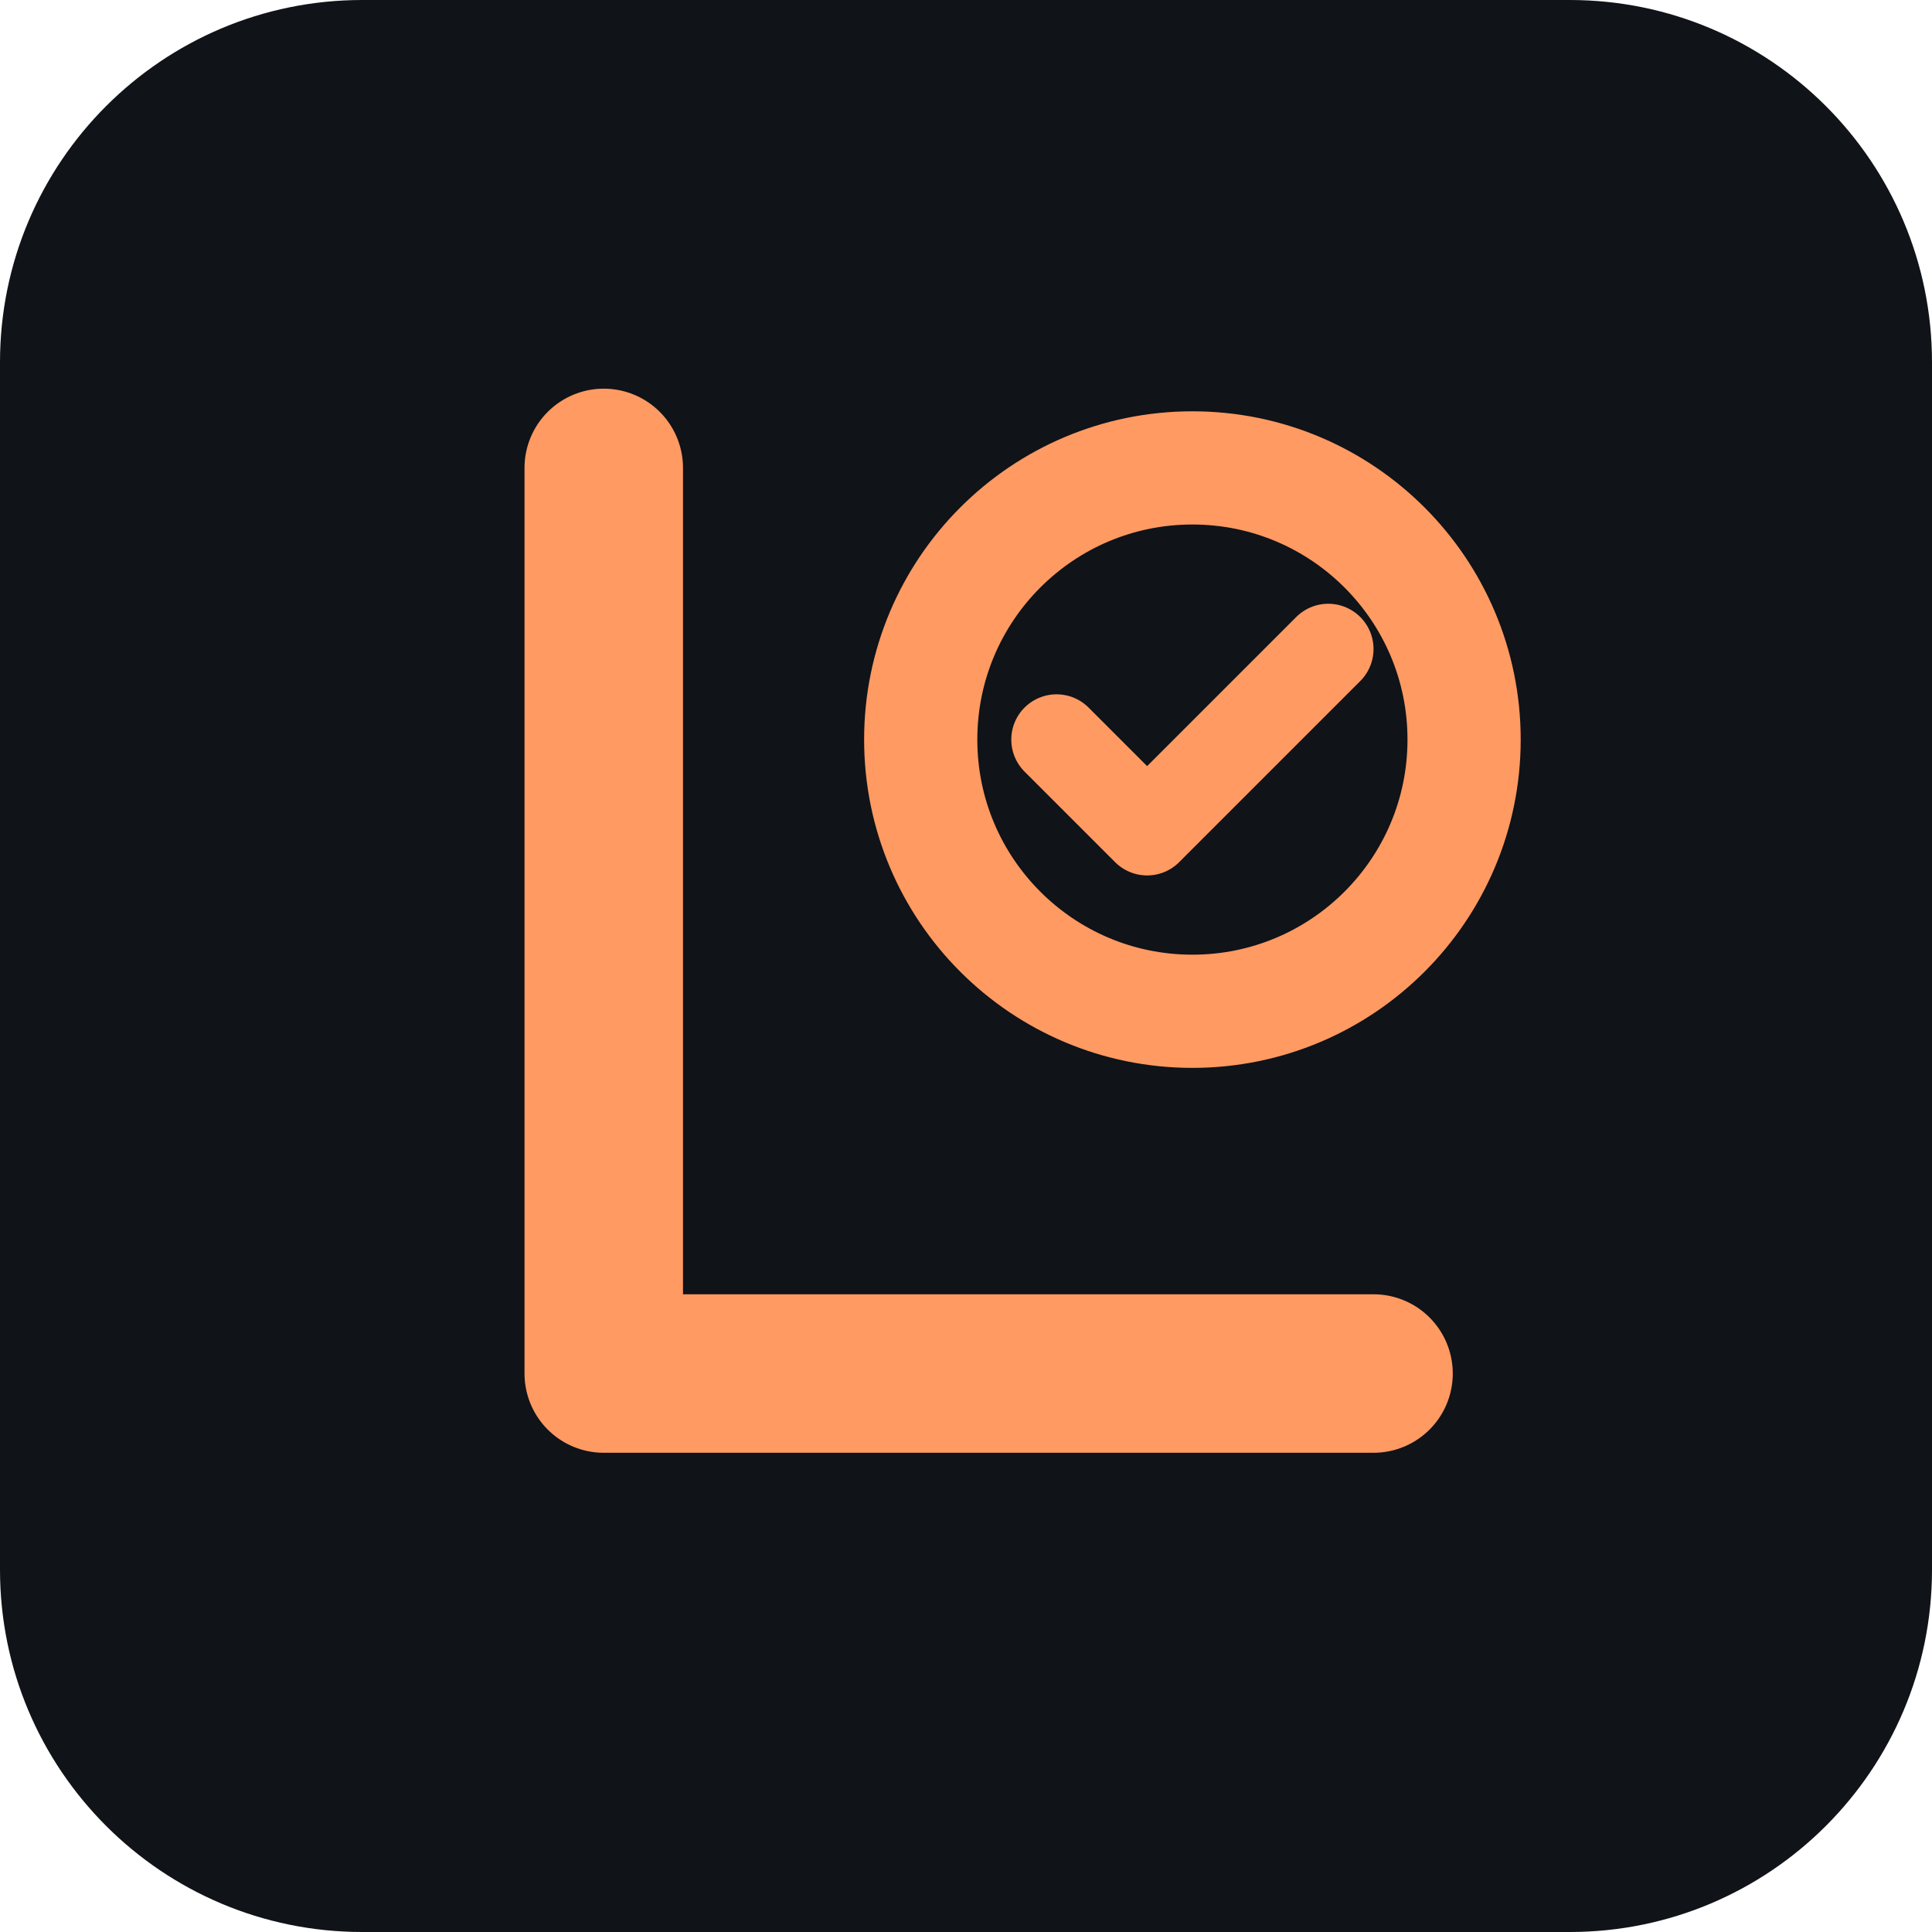
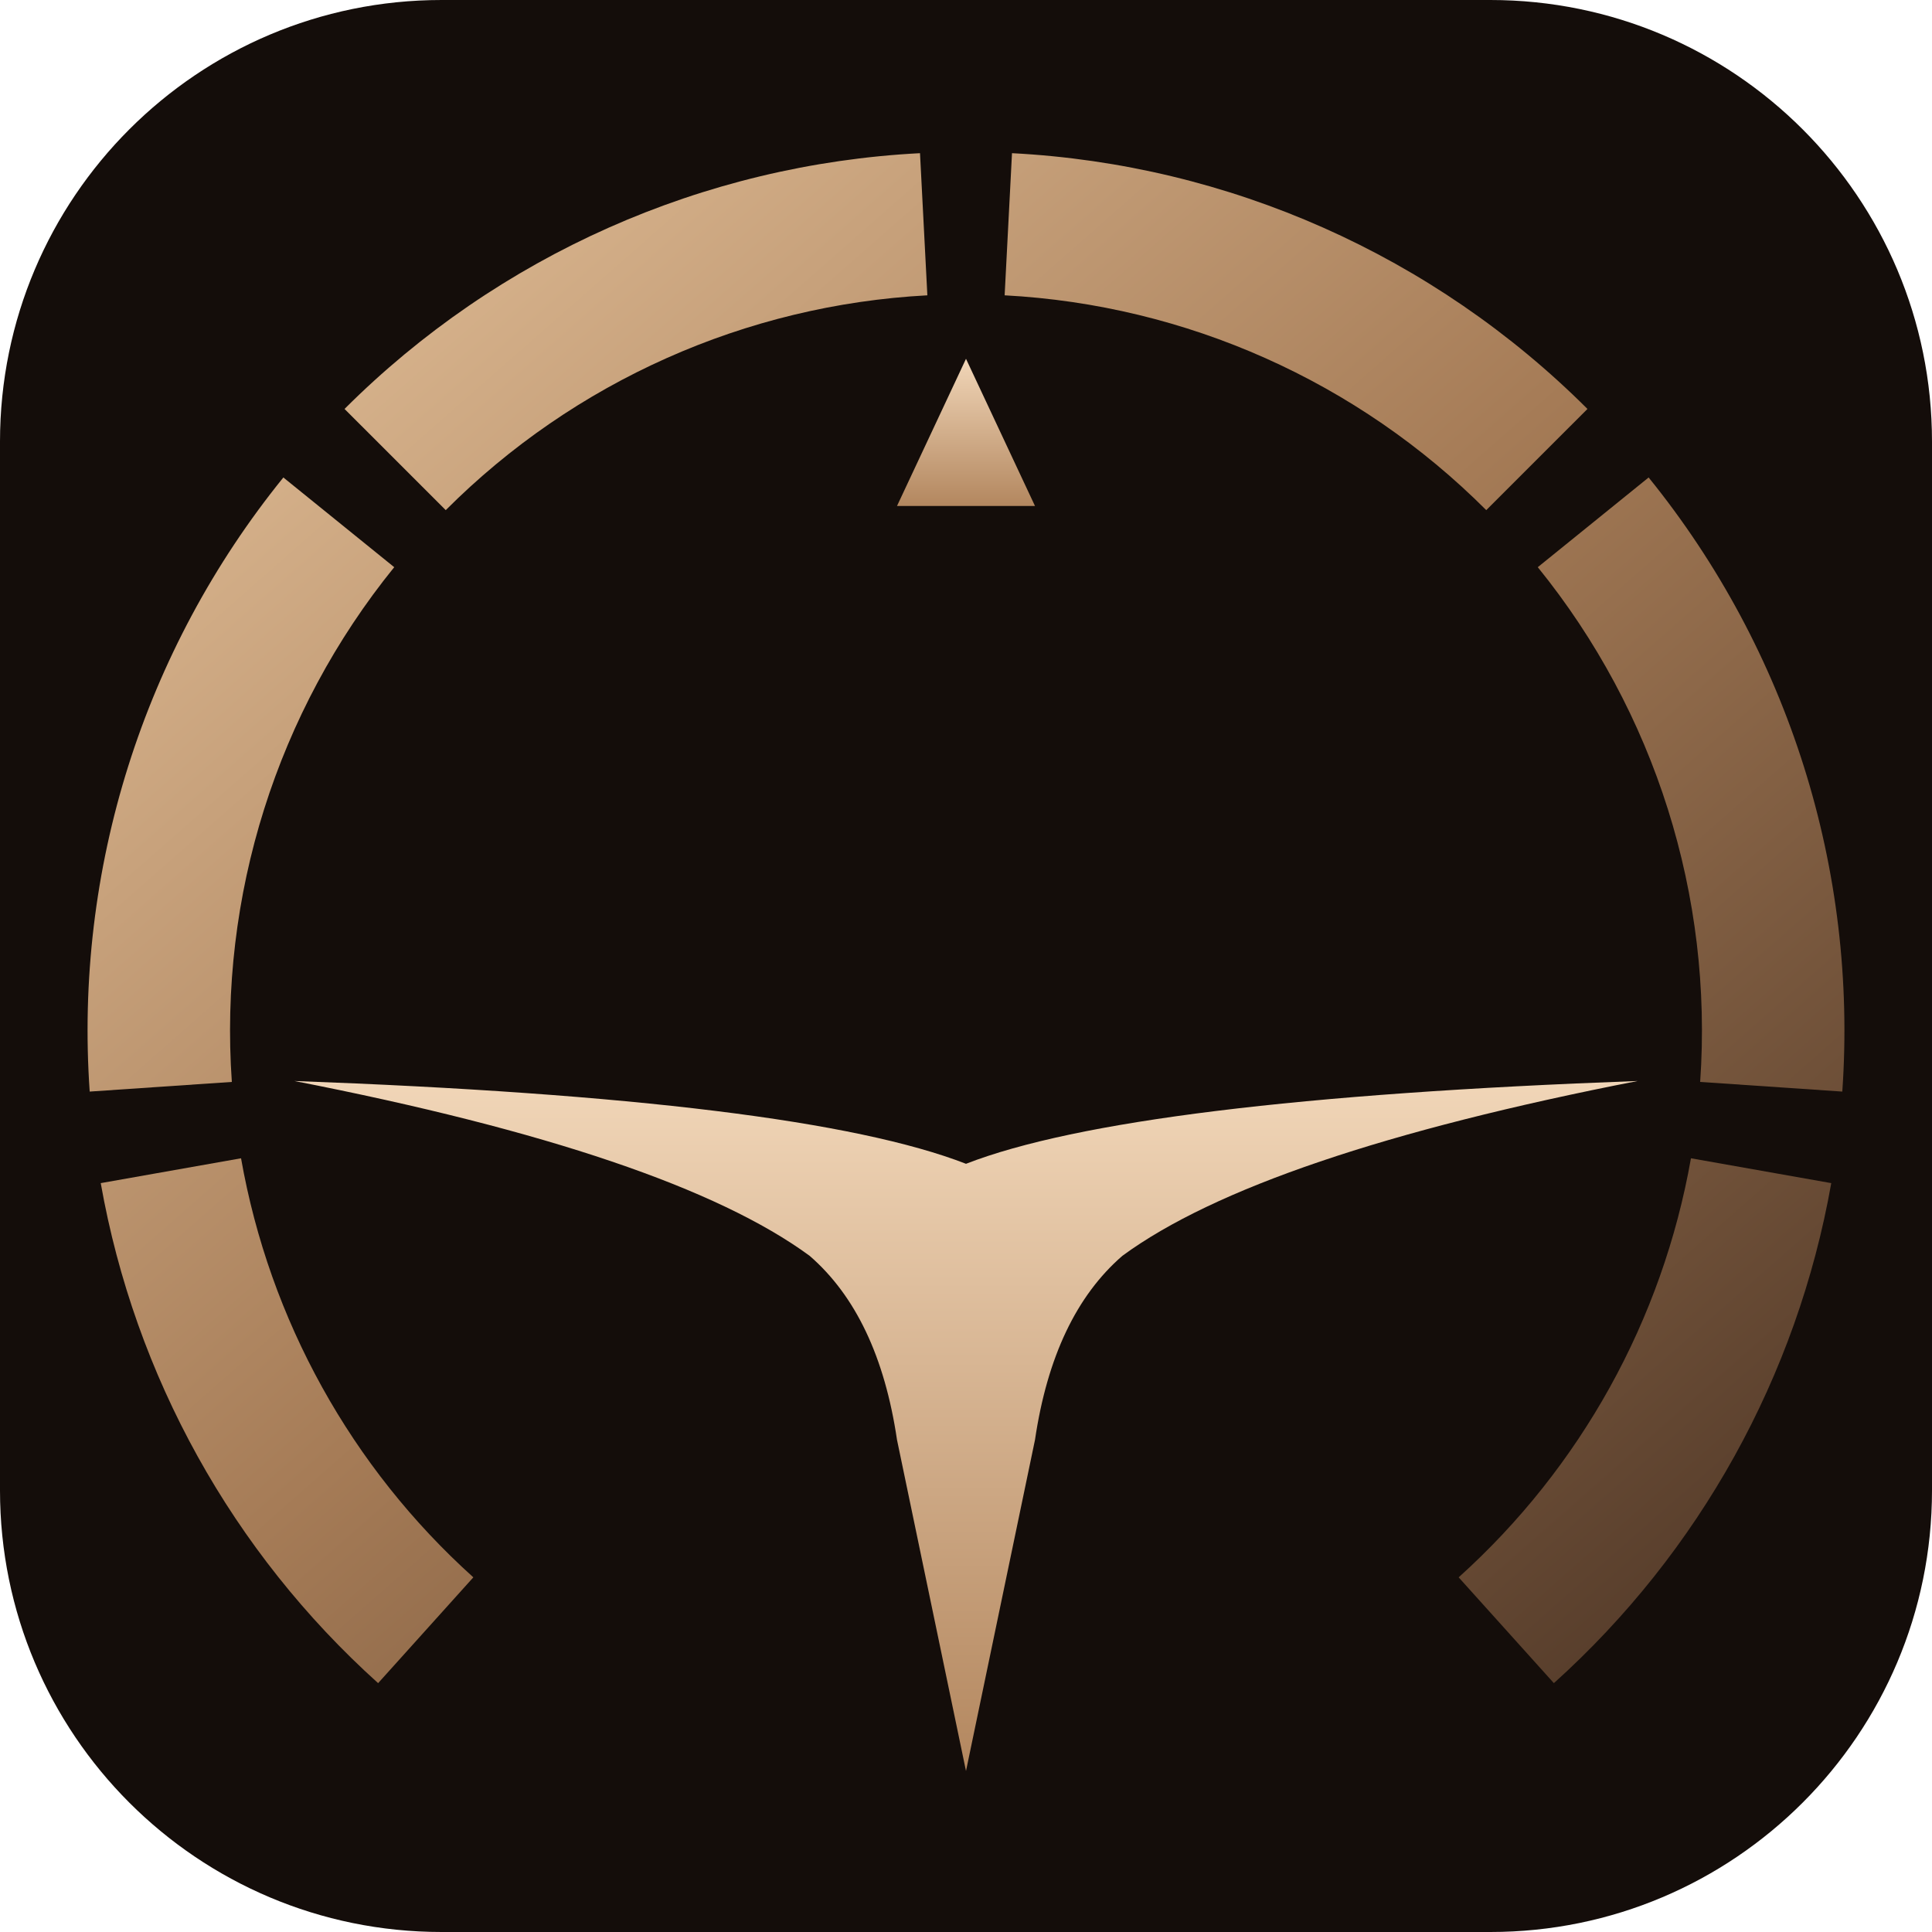
- <svg xmlns="http://www.w3.org/2000/svg" viewBox="0 0 64 64">
-   <rect width="64" height="64" rx="12" fill="#101318" />
-   <g transform="translate(8 8) scale(1.5)" fill="none" stroke="#ff9a62" stroke-linecap="round" stroke-linejoin="round">
-     <path d="M8 5v20h17" stroke-width="3.5" />
-     <circle cx="21" cy="11" r="6" stroke-width="2.5" />
-     <path d="m18 11 2 2 4-4" stroke-width="2" />
-   </g>
+ <svg xmlns="http://www.w3.org/2000/svg" viewBox="416 327 420 420">
+   <defs>
+     <linearGradient id="lor" x1="0" y1="0" x2="1" y2="1">
+       <stop offset="0" stop-color="#E9C7A0" />
+       <stop offset=".5" stop-color="#A57B56" />
+       <stop offset="1" stop-color="#4A3324" />
+     </linearGradient>
+     <linearGradient id="lon" x1="0" y1="0" x2="0" y2="1">
+       <stop offset="0" stop-color="#F1D6B8" />
+       <stop offset="1" stop-color="#B3875F" />
+     </linearGradient>
+   </defs>
+   <rect x="416" y="327" width="420" height="420" rx="96" fill="#140D0A" />
+   <path fill="url(#lor)" d="M490.9 415.9A191 191 0 0 1 616.0 360.3L617.6 391.2A160 160 0 0 0 512.9 437.9Z M435.5 564.3A191 191 0 0 1 477.6 430.8L501.7 450.3A160 160 0 0 0 466.4 562.2Z M498.2 692.9A191 191 0 0 1 437.9 584.2L468.4 578.8A160 160 0 0 0 518.9 669.9Z M636.0 360.3A191 191 0 0 1 761.1 415.9L739.1 437.9A160 160 0 0 0 634.4 391.2Z M774.4 430.8A191 191 0 0 1 816.5 564.3L785.6 562.2A160 160 0 0 0 750.3 450.3Z M814.1 584.2A191 191 0 0 1 753.8 692.9L733.1 669.9A160 160 0 0 0 783.6 578.8Z" />
+   <path fill="url(#lon)" d="M626 405L641 437H611Z" />
+   <path fill="url(#lon)" d="M480 562Q590 566 626 580Q662 566 772 562Q690 578 660 600Q645 613 641 640L626 712L611 640Q607 613 592 600Q562 578 480 562Z" />
</svg>
